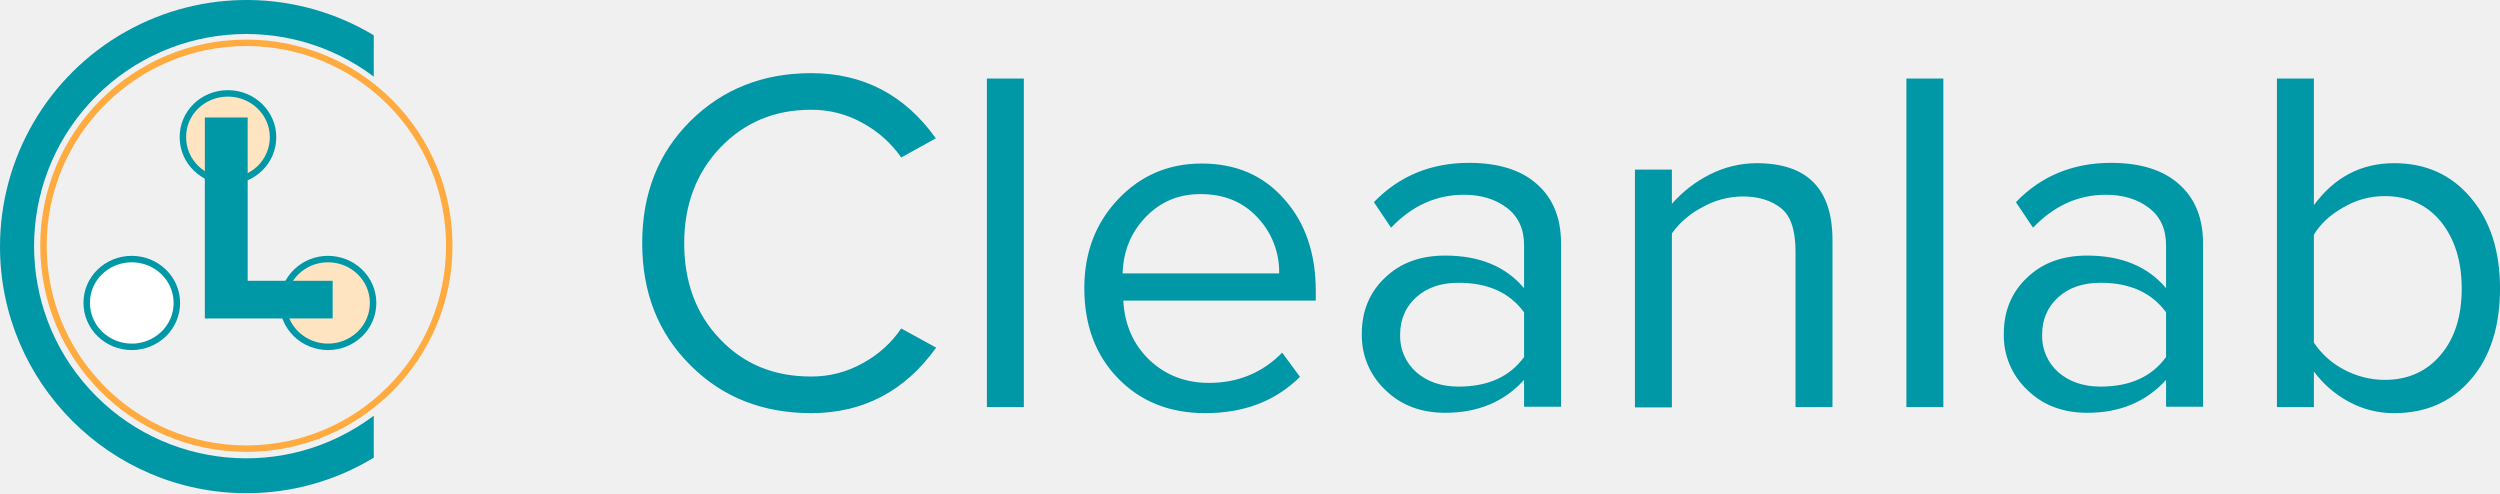
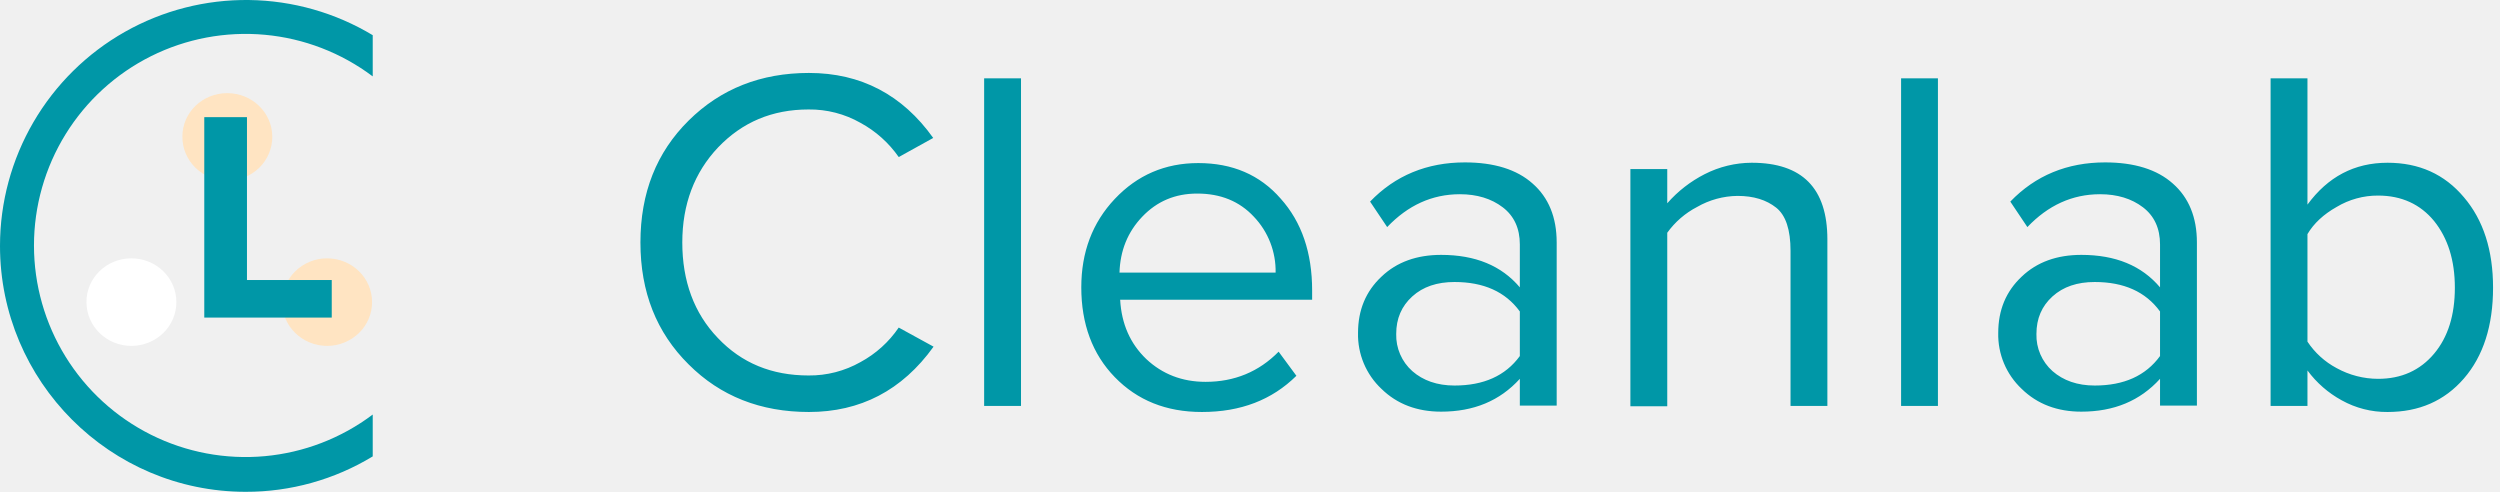
- <svg xmlns="http://www.w3.org/2000/svg" id="Layer_1" data-name="Layer 1" viewBox="0 0 1161.863 229.2">
-   <path d="M275.8,272.2a98.6,98.6,0,1,1,0-157.6V95.4a114.619,114.619,0,0,0-173.7,98.2c0,63.2,51.4,114.6,114.5,114.6a113.54,113.54,0,0,0,59.2-16.5Z" transform="translate(-102.1 -79)" style="fill:#0097a7" />
-   <path d="M122.3,193.2h0a94.275,94.275,0,0,1,94.3-94.3h0a94.232,94.232,0,0,1,94.3,94.3h0a94.275,94.275,0,0,1-94.3,94.3h0A94.275,94.275,0,0,1,122.3,193.2Z" transform="translate(-102.1 -79)" style="fill:none;stroke:#ffab40;stroke-linejoin:round;stroke-width:3px" />
-   <path d="M208,122.4h0c11.6,0,21,9.1,21,20.4h0a20.131,20.131,0,0,1-6.1,14.4,21.393,21.393,0,0,1-14.8,6h0c-11.6,0-21-9.1-21-20.4h0C187,131.5,196.4,122.4,208,122.4Z" transform="translate(-102.1 -79)" style="fill:#ffe4c2;fill-rule:evenodd" />
-   <path d="M208,122.4h0c11.6,0,21,9.1,21,20.4h0a20.131,20.131,0,0,1-6.1,14.4,21.393,21.393,0,0,1-14.8,6h0c-11.6,0-21-9.1-21-20.4h0C187,131.5,196.4,122.4,208,122.4Z" transform="translate(-102.1 -79)" style="fill:none;stroke:#0097a7;stroke-linejoin:round;stroke-width:3px" />
-   <path d="M254.5,199.4h0c11.6,0,21,9.1,21,20.4h0a20.131,20.131,0,0,1-6.1,14.4,21.393,21.393,0,0,1-14.8,6h0c-11.6,0-21-9.1-21-20.4h0C233.6,208.6,243,199.4,254.5,199.4Z" transform="translate(-102.1 -79)" style="fill:#ffe4c2;fill-rule:evenodd" />
-   <path d="M254.5,199.4h0c11.6,0,21,9.1,21,20.4h0a20.131,20.131,0,0,1-6.1,14.4,21.393,21.393,0,0,1-14.8,6h0c-11.6,0-21-9.1-21-20.4h0C233.6,208.6,243,199.4,254.5,199.4Z" transform="translate(-102.1 -79)" style="fill:none;stroke:#0097a7;stroke-linejoin:round;stroke-width:3px" />
-   <path d="M163.3,199.4h0c11.6,0,21,9.1,21,20.4h0a20.131,20.131,0,0,1-6.1,14.4,21.393,21.393,0,0,1-14.8,6h0c-11.6,0-21-9.1-21-20.4h0C142.3,208.6,151.7,199.4,163.3,199.4Z" transform="translate(-102.1 -79)" style="fill:#fff;fill-rule:evenodd" />
-   <path d="M163.3,199.4h0c11.6,0,21,9.1,21,20.4h0a20.131,20.131,0,0,1-6.1,14.4,21.393,21.393,0,0,1-14.8,6h0c-11.6,0-21-9.1-21-20.4h0C142.3,208.6,151.7,199.4,163.3,199.4Z" transform="translate(-102.1 -79)" style="fill:none;stroke:#0097a7;stroke-linejoin:round;stroke-width:3px" />
-   <path d="M179,83.6h85.7V272.7H179Z" transform="translate(-102.1 -79)" style="fill-opacity:0;fill-rule:evenodd" />
-   <path d="M197.3,227V133.6h19.9v75.9h39.5V227Z" transform="translate(-102.1 -79)" style="fill:#0097a7" />
-   <path d="M479.096,271.002c-22.483,0-41.218-7.338-56.051-22.17C408.057,233.999,400.563,215.107,400.563,192s7.494-41.999,22.483-56.831,33.724-22.171,56.051-22.171c24.2,0,43.56,10.149,57.924,30.289l-16.081,8.899a51.894,51.894,0,0,0-17.799-15.925,47.798,47.798,0,0,0-24.2-6.245c-17.018,0-30.914,5.933-42.155,17.643C425.7,159.369,420.079,174.201,420.079,192c0,17.955,5.465,32.944,16.55,44.497,11.085,11.71,25.137,17.487,42.311,17.487a48.211,48.211,0,0,0,24.2-6.245,50.627,50.627,0,0,0,17.799-16.081l16.238,8.899C522.501,261.01,502.984,271.002,479.096,271.002Zm81.656-2.81V115.496h17.174V268.192Zm101.485,2.81c-16.706,0-30.133-5.465-40.594-16.238S606.03,229.94,606.03,212.921c0-16.394,5.152-30.133,15.613-41.218s23.42-16.706,38.876-16.706c15.925,0,28.728,5.465,38.408,16.55,9.836,10.929,14.676,25.293,14.676,42.78v4.372H624.141q.937,16.862,12.178,27.635c7.494,7.026,16.706,10.617,27.635,10.617,13.427,0,24.825-4.684,34.036-14.052l8.275,11.241C694.868,265.381,680.348,271.002,662.237,271.002Zm34.349-64.95a36.695,36.695,0,0,0-10.149-26.074c-6.714-7.182-15.457-10.773-26.386-10.773-10.305,0-18.736,3.591-25.605,10.773s-10.305,15.925-10.617,26.074Zm113.819,62.14V255.545c-9.368,10.305-21.546,15.301-36.691,15.301-11.085,0-20.453-3.435-27.791-10.617a34.664,34.664,0,0,1-10.929-26.074c0-10.617,3.591-19.36,10.929-26.23,7.182-6.87,16.55-10.149,27.791-10.149,15.925,0,28.104,4.996,36.691,15.145V192.937q0-11.241-7.963-17.33c-5.308-4.059-12.022-6.089-19.985-6.089-12.959,0-24.2,5.152-33.88,15.301l-7.963-11.866c11.71-12.178,26.542-18.267,44.185-18.267,13.583,0,24.2,3.279,31.538,9.836C823.832,171.078,827.579,180.29,827.579,192v76.035H810.405Zm-30.445-9.524c13.583,0,23.732-4.528,30.445-13.739V224.163c-6.714-9.212-16.862-13.739-30.445-13.739-8.119,0-14.676,2.186-19.672,6.714s-7.494,10.305-7.494,17.487a22.35,22.35,0,0,0,7.494,17.331C765.283,256.326,771.841,258.668,779.959,258.668Zm156.599,9.524V195.903c0-9.836-2.186-16.55-6.714-20.141s-10.461-5.465-17.955-5.465a38.696,38.696,0,0,0-18.892,5.152,39.583,39.583,0,0,0-13.896,12.022v80.876H861.928v-110.54H879.102v15.925a58.45,58.45,0,0,1,17.487-13.583,48.546,48.546,0,0,1,21.858-5.308c23.576,0,35.285,11.866,35.285,35.754v77.597Zm51.523,0V115.496h17.174V268.192Zm120.689,0V255.545c-9.368,10.305-21.546,15.301-36.691,15.301-11.085,0-20.453-3.435-27.791-10.617a34.664,34.664,0,0,1-10.929-26.074c0-10.617,3.591-19.36,10.929-26.23,7.182-6.87,16.55-10.149,27.791-10.149,15.925,0,28.103,4.996,36.691,15.145V192.937q0-11.241-7.963-17.33c-5.309-4.059-12.022-6.089-19.985-6.089-12.959,0-24.2,5.152-33.88,15.301l-7.963-11.866c11.71-12.178,26.542-18.267,44.185-18.267,13.583,0,24.2,3.279,31.538,9.836,7.494,6.557,11.241,15.769,11.241,27.479v76.035H1108.77Zm-30.445-9.524c13.583,0,23.732-4.528,30.445-13.739V224.163c-6.714-9.212-16.862-13.739-30.445-13.739-8.119,0-14.676,2.186-19.672,6.714s-7.494,10.305-7.494,17.487a22.35,22.35,0,0,0,7.494,17.331C1063.648,256.326,1070.205,258.668,1078.324,258.668Zm99.143-20.453a37.357,37.357,0,0,0,13.583,12.334,40.177,40.177,0,0,0,19.36,4.996c10.773,0,19.516-3.903,26.074-11.71s9.68-18.111,9.68-30.758c0-12.803-3.279-23.107-9.68-31.07-6.401-7.807-15.145-11.866-26.074-11.866a37.293,37.293,0,0,0-19.36,5.309q-9.134,5.152-13.583,12.646Zm-17.174,29.977V115.496h17.174v58.861c9.524-12.959,21.858-19.516,37.315-19.516,14.676,0,26.542,5.308,35.598,16.081q13.583,15.925,13.583,42.155c0,17.643-4.528,31.851-13.583,42.311s-20.922,15.613-35.598,15.613a43.158,43.158,0,0,1-21.39-5.465,49.08,49.08,0,0,1-15.925-13.896v16.55Z" transform="translate(-102.1 -79)" style="fill:#0097a7" />
+ <svg xmlns="http://www.w3.org/2000/svg" width="122" height="24" viewBox="0 0 122 24" fill="none">
+   <g clip-path="url(#clip0_695_6435)">
+     <path d="M18.189 20.23C16.655 21.384 14.831 22.087 12.92 22.261C11.009 22.435 9.088 22.074 7.372 21.217C5.655 20.36 4.211 19.042 3.202 17.41C2.193 15.778 1.658 13.898 1.658 11.979C1.658 10.061 2.193 8.18 3.202 6.548C4.211 4.917 5.655 3.598 7.372 2.741C9.088 1.885 11.009 1.523 12.92 1.697C14.831 1.871 16.655 2.575 18.189 3.728V1.717C16.368 0.622 14.289 0.03 12.164 0.001C10.039 -0.027 7.945 0.508 6.095 1.554C4.246 2.6 2.707 4.118 1.636 5.953C0.565 7.789 0 9.875 0 12C-1.04404e-09 18.618 5.382 24 11.989 24C14.175 24.005 16.32 23.407 18.189 22.272V20.23Z" fill="#0097A7" />
+     <path fill-rule="evenodd" clip-rule="evenodd" d="M11.089 4.545C12.304 4.545 13.288 5.498 13.288 6.681C13.287 6.962 13.231 7.24 13.121 7.499C13.011 7.758 12.851 7.993 12.649 8.189C12.233 8.59 11.678 8.815 11.1 8.817C9.885 8.817 8.901 7.864 8.901 6.681C8.89 5.498 9.874 4.545 11.089 4.545Z" fill="#FFE4C2" />
+     <path fill-rule="evenodd" clip-rule="evenodd" d="M15.958 12.607C17.173 12.607 18.157 13.56 18.157 14.744C18.157 15.025 18.1 15.303 17.99 15.562C17.88 15.821 17.72 16.055 17.518 16.251C17.102 16.653 16.547 16.878 15.969 16.88C14.754 16.88 13.77 15.927 13.77 14.744C13.77 13.571 14.754 12.607 15.958 12.607Z" fill="#FFE4C2" />
+     <path fill-rule="evenodd" clip-rule="evenodd" d="M6.408 12.607C7.623 12.607 8.607 13.56 8.607 14.744C8.607 15.025 8.55 15.303 8.44 15.562C8.331 15.821 8.17 16.055 7.969 16.251C7.552 16.653 6.997 16.878 6.419 16.88C5.204 16.88 4.22 15.927 4.22 14.744C4.209 13.571 5.194 12.607 6.408 12.607Z" fill="white" />
+     <path d="M9.969 15.498V5.717H12.052V13.665H16.189V15.498H9.969Z" fill="#0097A7" />
+     <path d="M39.476 20.105C37.122 20.105 35.16 19.337 33.607 17.784C32.037 16.23 31.253 14.252 31.253 11.833C31.253 9.413 32.037 7.435 33.607 5.882C35.176 4.329 37.138 3.56 39.476 3.56C42.01 3.56 44.037 4.623 45.541 6.732L43.858 7.664C43.374 6.97 42.736 6.399 41.994 5.996C41.222 5.557 40.347 5.332 39.46 5.342C37.678 5.342 36.223 5.963 35.046 7.19C33.885 8.416 33.296 9.969 33.296 11.833C33.296 13.713 33.868 15.282 35.029 16.492C36.19 17.718 37.661 18.323 39.46 18.323C40.347 18.332 41.221 18.106 41.994 17.669C42.741 17.265 43.38 16.688 43.858 15.985L45.558 16.917C44.021 19.059 41.977 20.105 39.476 20.105ZM48.026 19.811V3.822H49.825V19.811L48.026 19.811ZM58.653 20.105C56.904 20.105 55.498 19.533 54.402 18.405C53.307 17.277 52.767 15.805 52.767 14.023C52.767 12.307 53.307 10.868 54.402 9.707C55.498 8.546 56.855 7.958 58.473 7.958C60.141 7.958 61.481 8.53 62.495 9.691C63.525 10.835 64.032 12.339 64.032 14.171V14.628H54.664C54.729 15.805 55.154 16.77 55.939 17.522C56.724 18.258 57.688 18.634 58.833 18.634C60.239 18.634 61.432 18.143 62.397 17.162L63.264 18.339C62.07 19.517 60.55 20.105 58.653 20.105ZM62.25 13.304C62.27 12.289 61.888 11.308 61.187 10.574C60.484 9.822 59.569 9.446 58.424 9.446C57.345 9.446 56.462 9.822 55.743 10.574C55.024 11.326 54.664 12.241 54.631 13.304H62.25ZM74.168 19.811V18.486C73.187 19.566 71.912 20.089 70.326 20.089C69.165 20.089 68.184 19.729 67.416 18.977C67.044 18.628 66.75 18.204 66.553 17.734C66.356 17.263 66.26 16.757 66.272 16.247C66.272 15.135 66.648 14.22 67.416 13.5C68.168 12.781 69.149 12.438 70.326 12.438C71.994 12.438 73.269 12.961 74.168 14.023V11.931C74.168 11.146 73.89 10.541 73.334 10.116C72.778 9.691 72.075 9.478 71.242 9.478C69.885 9.478 68.708 10.018 67.694 11.081L66.86 9.838C68.086 8.563 69.639 7.925 71.487 7.925C72.909 7.925 74.021 8.269 74.789 8.955C75.574 9.642 75.966 10.606 75.966 11.833V19.794H74.168V19.811ZM70.98 18.814C72.402 18.814 73.465 18.339 74.168 17.375V15.2C73.465 14.236 72.402 13.762 70.98 13.762C70.13 13.762 69.443 13.991 68.92 14.465C68.397 14.939 68.135 15.544 68.135 16.296C68.126 16.637 68.191 16.977 68.327 17.29C68.462 17.604 68.665 17.884 68.92 18.11C69.443 18.568 70.13 18.814 70.98 18.814ZM87.378 19.811V12.241C87.378 11.211 87.149 10.508 86.675 10.132C86.201 9.756 85.579 9.56 84.795 9.56C84.1 9.567 83.419 9.753 82.817 10.1C82.24 10.399 81.741 10.831 81.362 11.358V19.827H79.563V8.252H81.362V9.92C81.876 9.333 82.497 8.851 83.192 8.497C83.901 8.136 84.685 7.945 85.481 7.942C87.95 7.942 89.176 9.184 89.176 11.685V19.811L87.378 19.811ZM92.773 19.811V3.822H94.571V19.811L92.773 19.811ZM105.41 19.811V18.486C104.43 19.566 103.154 20.089 101.568 20.089C100.408 20.089 99.427 19.729 98.658 18.977C98.287 18.628 97.992 18.204 97.795 17.734C97.598 17.263 97.502 16.757 97.514 16.247C97.514 15.135 97.89 14.22 98.658 13.5C99.41 12.781 100.391 12.438 101.568 12.438C103.236 12.438 104.511 12.961 105.41 14.023V11.931C105.41 11.146 105.132 10.541 104.577 10.116C104.021 9.691 103.318 9.478 102.484 9.478C101.127 9.478 99.95 10.018 98.936 11.081L98.103 9.838C99.329 8.563 100.882 7.925 102.729 7.925C104.152 7.925 105.263 8.269 106.032 8.955C106.816 9.642 107.209 10.607 107.209 11.833V19.794H105.41L105.41 19.811ZM102.222 18.814C103.645 18.814 104.707 18.339 105.41 17.375V15.2C104.707 14.236 103.645 13.762 102.222 13.762C101.372 13.762 100.686 13.991 100.162 14.465C99.639 14.939 99.378 15.544 99.378 16.296C99.368 16.637 99.433 16.977 99.569 17.29C99.705 17.604 99.907 17.884 100.162 18.11C100.686 18.568 101.372 18.814 102.222 18.814ZM112.604 16.672C112.963 17.214 113.452 17.658 114.026 17.963C114.647 18.306 115.344 18.486 116.053 18.487C117.181 18.487 118.097 18.078 118.784 17.26C119.47 16.443 119.797 15.364 119.797 14.04C119.797 12.699 119.454 11.62 118.784 10.786C118.113 9.969 117.198 9.544 116.053 9.544C115.34 9.54 114.638 9.733 114.026 10.1C113.389 10.459 112.914 10.901 112.604 11.424V16.672ZM110.805 19.811V3.822H112.604V9.985C113.601 8.628 114.893 7.942 116.511 7.942C118.048 7.942 119.29 8.497 120.239 9.626C121.187 10.737 121.661 12.209 121.661 14.04C121.661 15.887 121.187 17.375 120.239 18.47C119.29 19.566 118.048 20.105 116.511 20.105C115.728 20.112 114.956 19.915 114.271 19.533C113.616 19.175 113.047 18.678 112.604 18.078V19.811L110.805 19.811Z" fill="#0097A7" />
+   </g>
+   <defs>
+     <clipPath id="clip0_695_6435">
+       <rect width="121.661" height="24" fill="white" />
+     </clipPath>
+   </defs>
</svg>
